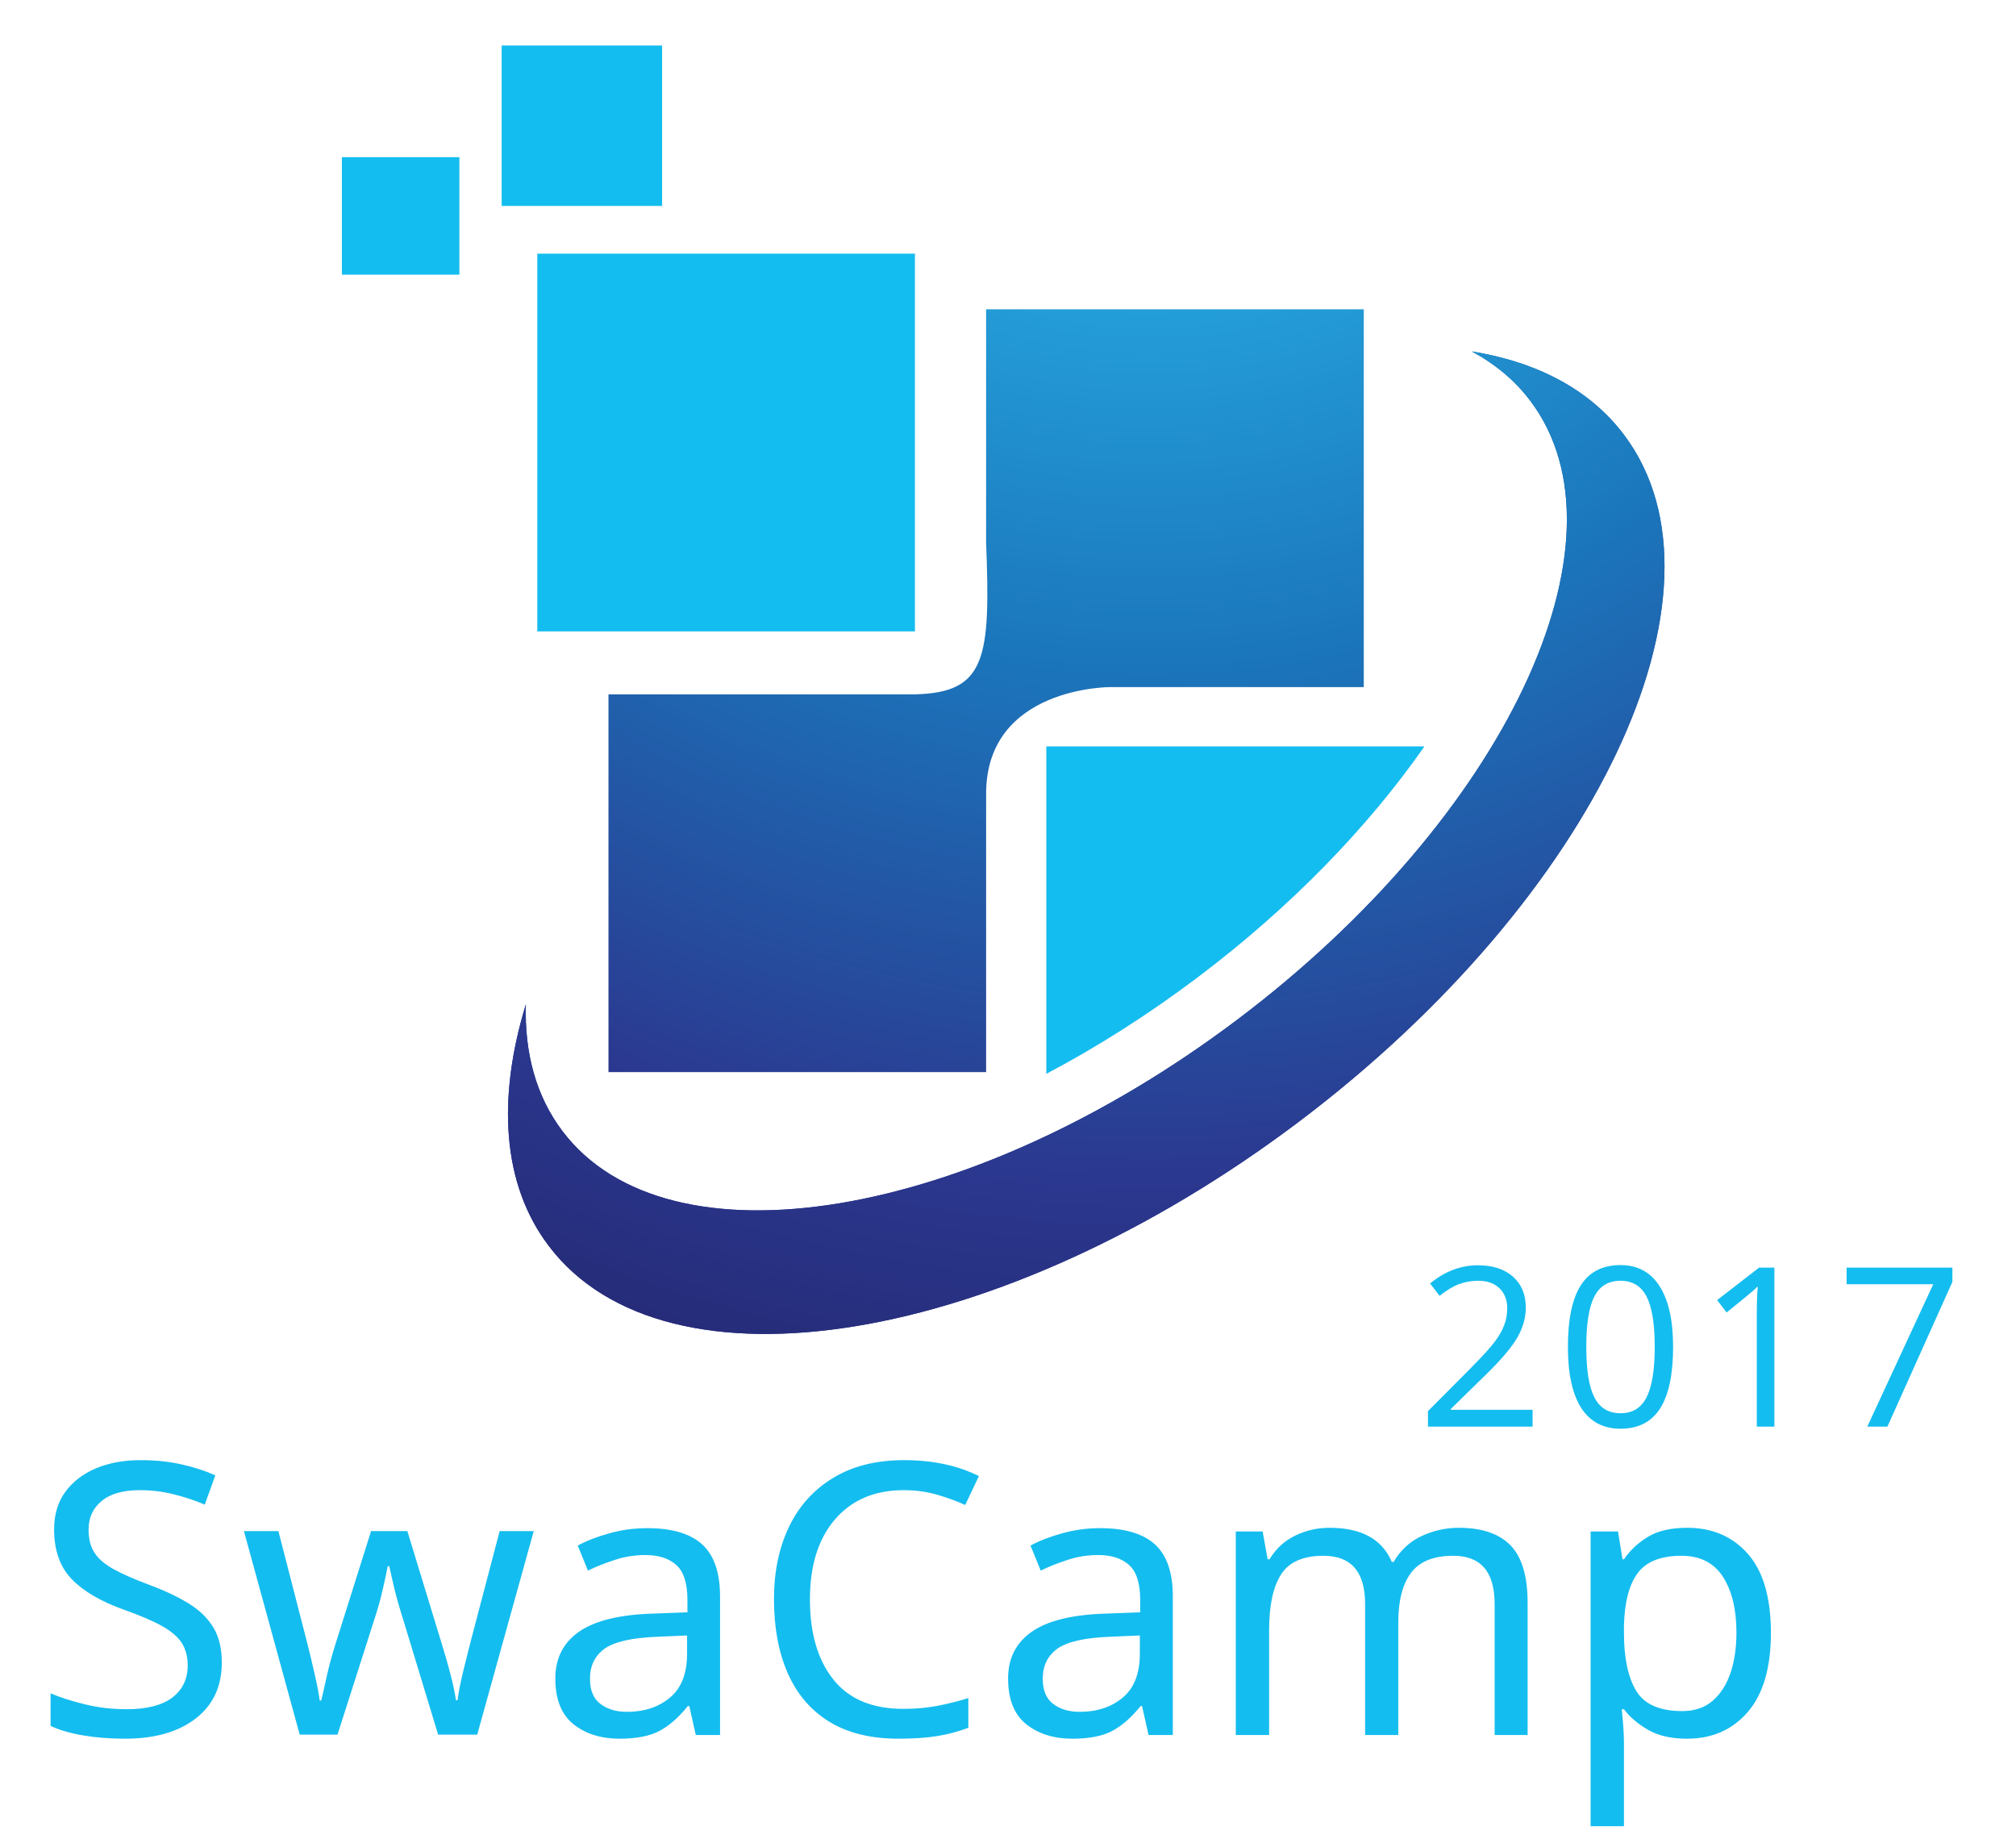
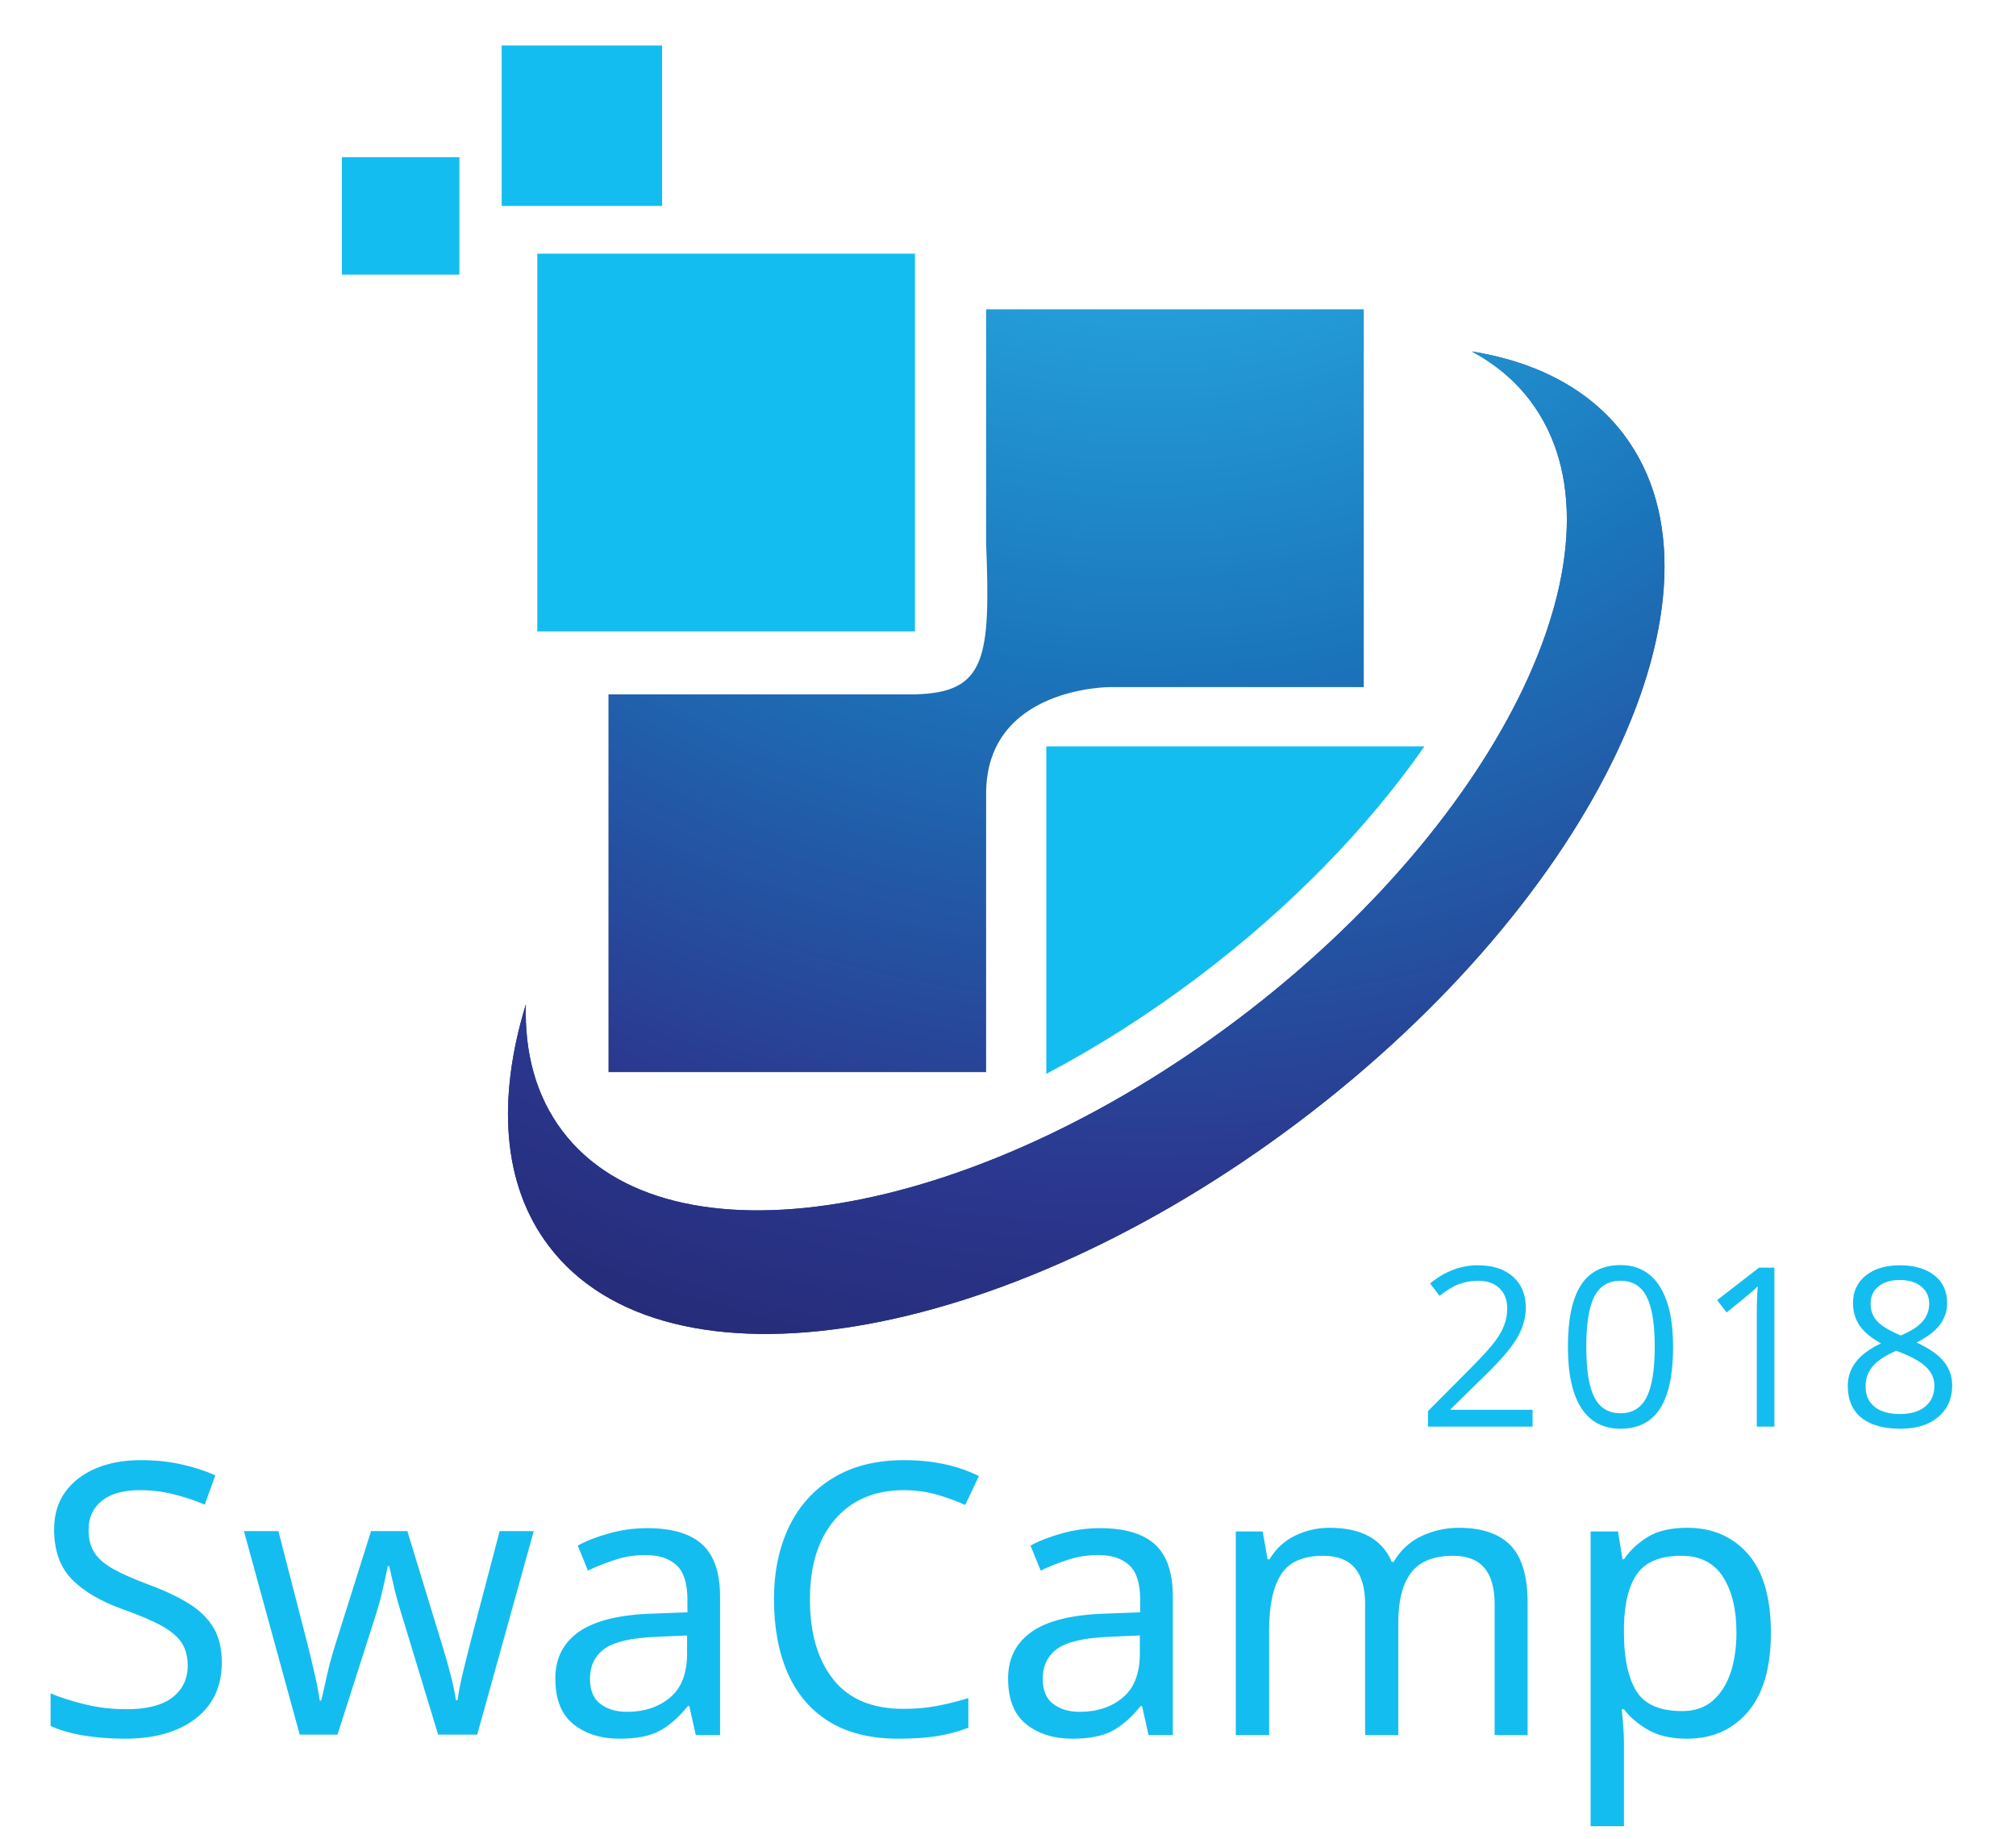
- <svg xmlns="http://www.w3.org/2000/svg" version="1.1" data-browser="Chrome[58.0]" preserveAspectRatio="xMidYMid meet" viewBox="0 0 170 155">
+ <svg xmlns="http://www.w3.org/2000/svg" version="1.1" data-browser="Chrome[58.0]" preserveAspectRatio="xMidYMid meet" viewBox="0 0 170 155" id="svg1053">
+   <defs id="defs1057" />
  <g id="logo__item--business" class="logo__item">
-     <g class="logo__item__inner" transform="translate(2.640625 146.2717) scale(1 1) rotate(0 0 0)">
-       <text dy="" dominant-baseline="auto" alignment-baseline="auto" font-family="'Montserrat-Bold'" font-size="32px" fill="#14BDEF" letter-spacing="0" font-weight="normal" font-style="normal">SwaCamp</text>
+     <g class="logo__item__inner" transform="translate(2.640625 146.2717) scale(1 1) rotate(0 0 0)" id="g967">
+       <text dy="" dominant-baseline="auto" alignment-baseline="auto" font-family="'Montserrat-Bold'" font-size="32px" fill="#14BDEF" letter-spacing="0" font-weight="normal" font-style="normal" id="text965">SwaCamp</text>
    </g>
  </g>
  <g id="logo__item--tagline_1" class="logo__item">
-     <g class="logo__item__inner" transform="translate(119.5 120.2717) scale(1.043597 1.043597) rotate(0 0 0)">
-       <text dy="" dominant-baseline="auto" alignment-baseline="auto" font-family="'OpenSans'" font-size="18px" fill="#14BDEF" letter-spacing="1" font-weight="normal" font-style="normal">2017</text>
+     <g class="logo__item__inner" transform="translate(119.5 120.2717) scale(1.043597 1.043597) rotate(0 0 0)" id="g972">
+       <text dominant-baseline="auto" alignment-baseline="auto" font-size="18px" letter-spacing="1" font-weight="normal" font-style="normal" id="text970" style="font-style:normal;font-weight:normal;font-size:18px;font-family:OpenSans;letter-spacing:1;dominant-baseline:auto;fill:#14bdef">2018</text>
    </g>
  </g>
  <g id="logo__item--logo_0" class="logo__item">
-     <g class="logo__item__inner" transform="translate(18.76291 -8.1) scale(1.317773 1.317773) rotate(0 0 0)">
-       <g>
-         <rect x="20.144" y="22.375" fill="#14BDEF" width="24.166" height="24.166" />
-         <rect x="17.863" y="9.058" fill="#14BDEF" width="10.266" height="10.263" />
-         <rect x="7.639" y="16.202" fill="#14BDEF" width="7.52" height="7.516" />
+     <g class="logo__item__inner" transform="translate(18.76291 -8.1) scale(1.317773 1.317773) rotate(0 0 0)" id="g1050">
+       <g id="g1048">
+         <rect x="20.144" y="22.375" fill="#14BDEF" width="24.166" height="24.166" id="rect975" />
+         <rect x="17.863" y="9.058" fill="#14BDEF" width="10.266" height="10.263" id="rect977" />
+         <rect x="7.639" y="16.202" fill="#14BDEF" width="7.52" height="7.516" id="rect979" />
        <radialGradient id="SVGID_1_" cx="59.261" cy="-5.741" r="167.579" gradientUnits="userSpaceOnUse">
-           <stop offset="0" style="stop-color:#00ADEE" />
-           <stop offset="0.002" style="stop-color:#01ADEE" />
-           <stop offset="0.053" style="stop-color:#15ABE6" />
-           <stop offset="0.103" style="stop-color:#22A9E2" />
-           <stop offset="0.151" style="stop-color:#26A9E0" />
-           <stop offset="0.327" style="stop-color:#1B75BB" />
-           <stop offset="0.521" style="stop-color:#2B388F" />
-           <stop offset="0.758" style="stop-color:#1C1651" />
-           <stop offset="1" style="stop-color:#120742" />
+           <stop offset="0" style="stop-color:#00ADEE" id="stop981" />
+           <stop offset="0.002" style="stop-color:#01ADEE" id="stop983" />
+           <stop offset="0.053" style="stop-color:#15ABE6" id="stop985" />
+           <stop offset="0.103" style="stop-color:#22A9E2" id="stop987" />
+           <stop offset="0.151" style="stop-color:#26A9E0" id="stop989" />
+           <stop offset="0.327" style="stop-color:#1B75BB" id="stop991" />
+           <stop offset="0.521" style="stop-color:#2B388F" id="stop993" />
+           <stop offset="0.758" style="stop-color:#1C1651" id="stop995" />
+           <stop offset="1" style="stop-color:#120742" id="stop997" />
        </radialGradient>
-         <path fill="url(#SVGID_1_)" d="M48.864,56.931v17.804H24.698V50.569h19.607c4.558-0.105,4.848-2.3,4.558-9.729V25.934H73.03v24.17   H56.815C56.815,50.104,48.864,50.073,48.864,56.931z" />
+         <path fill="url(#SVGID_1_)" d="M48.864,56.931v17.804H24.698V50.569h19.607c4.558-0.105,4.848-2.3,4.558-9.729V25.934H73.03v24.17   H56.815C56.815,50.104,48.864,50.073,48.864,56.931z" id="path1000" />
        <radialGradient id="SVGID_2_" cx="37.696" cy="-10.304" r="175.262" gradientUnits="userSpaceOnUse">
-           <stop offset="0" style="stop-color:#00ADEE" />
-           <stop offset="0.002" style="stop-color:#01ADEE" />
-           <stop offset="0.053" style="stop-color:#15ABE6" />
-           <stop offset="0.103" style="stop-color:#22A9E2" />
-           <stop offset="0.151" style="stop-color:#26A9E0" />
-           <stop offset="0.327" style="stop-color:#1B75BB" />
-           <stop offset="0.521" style="stop-color:#2B388F" />
-           <stop offset="0.758" style="stop-color:#1C1651" />
-           <stop offset="1" style="stop-color:#120742" />
+           <stop offset="0" style="stop-color:#00ADEE" id="stop1002" />
+           <stop offset="0.002" style="stop-color:#01ADEE" id="stop1004" />
+           <stop offset="0.053" style="stop-color:#15ABE6" id="stop1006" />
+           <stop offset="0.103" style="stop-color:#22A9E2" id="stop1008" />
+           <stop offset="0.151" style="stop-color:#26A9E0" id="stop1010" />
+           <stop offset="0.327" style="stop-color:#1B75BB" id="stop1012" />
+           <stop offset="0.521" style="stop-color:#2B388F" id="stop1014" />
+           <stop offset="0.758" style="stop-color:#1C1651" id="stop1016" />
+           <stop offset="1" style="stop-color:#120742" id="stop1018" />
        </radialGradient>
-         <path fill="url(#SVGID_2_)" d="M89.68,33.961c-2.19-2.905-5.577-4.66-9.743-5.333c1.491,0.8,2.761,1.849,3.753,3.167   c6.756,8.962-1.63,26.679-18.743,39.58c-17.104,12.893-36.453,16.083-43.205,7.121c-1.68-2.226-2.423-4.991-2.33-8.095   c-1.849,6.042-1.519,11.503,1.451,15.437c7.503,9.954,28.993,6.41,47.996-7.913C87.86,63.602,97.184,43.918,89.68,33.961z" />
+         <path fill="url(#SVGID_2_)" d="M89.68,33.961c-2.19-2.905-5.577-4.66-9.743-5.333c1.491,0.8,2.761,1.849,3.753,3.167   c6.756,8.962-1.63,26.679-18.743,39.58c-17.104,12.893-36.453,16.083-43.205,7.121c-1.68-2.226-2.423-4.991-2.33-8.095   c-1.849,6.042-1.519,11.503,1.451,15.437c7.503,9.954,28.993,6.41,47.996-7.913C87.86,63.602,97.184,43.918,89.68,33.961z" id="path1021" />
        <radialGradient id="SVGID_3_" cx="59.261" cy="-5.74" r="167.578" gradientUnits="userSpaceOnUse">
-           <stop offset="0" style="stop-color:#00ADEE" />
-           <stop offset="0.002" style="stop-color:#01ADEE" />
-           <stop offset="0.053" style="stop-color:#15ABE6" />
-           <stop offset="0.103" style="stop-color:#22A9E2" />
-           <stop offset="0.151" style="stop-color:#26A9E0" />
-           <stop offset="0.327" style="stop-color:#1B75BB" />
-           <stop offset="0.521" style="stop-color:#2B388F" />
-           <stop offset="0.758" style="stop-color:#1C1651" />
-           <stop offset="1" style="stop-color:#120742" />
+           <stop offset="0" style="stop-color:#00ADEE" id="stop1023" />
+           <stop offset="0.002" style="stop-color:#01ADEE" id="stop1025" />
+           <stop offset="0.053" style="stop-color:#15ABE6" id="stop1027" />
+           <stop offset="0.103" style="stop-color:#22A9E2" id="stop1029" />
+           <stop offset="0.151" style="stop-color:#26A9E0" id="stop1031" />
+           <stop offset="0.327" style="stop-color:#1B75BB" id="stop1033" />
+           <stop offset="0.521" style="stop-color:#2B388F" id="stop1035" />
+           <stop offset="0.758" style="stop-color:#1C1651" id="stop1037" />
+           <stop offset="1" style="stop-color:#120742" id="stop1039" />
        </radialGradient>
-         <path fill="url(#SVGID_3_)" d="M89.68,33.961c-2.19-2.905-5.577-4.66-9.743-5.333c1.491,0.8,2.761,1.849,3.753,3.167   c6.756,8.962-1.63,26.679-18.743,39.58c-17.104,12.893-36.453,16.083-43.205,7.121c-1.68-2.226-2.423-4.991-2.33-8.095   c-1.849,6.042-1.519,11.503,1.451,15.437c7.503,9.954,28.993,6.41,47.996-7.913C87.86,63.602,97.184,43.918,89.68,33.961z" />
-         <g>
-           <path fill="#14BDEF" d="M62.392,68.682c5.997-4.517,10.916-9.627,14.492-14.741v-0.041H52.716v20.948    C55.955,73.139,59.213,71.078,62.392,68.682z" />
+         <path fill="url(#SVGID_3_)" d="M89.68,33.961c-2.19-2.905-5.577-4.66-9.743-5.333c1.491,0.8,2.761,1.849,3.753,3.167   c6.756,8.962-1.63,26.679-18.743,39.58c-17.104,12.893-36.453,16.083-43.205,7.121c-1.68-2.226-2.423-4.991-2.33-8.095   c-1.849,6.042-1.519,11.503,1.451,15.437c7.503,9.954,28.993,6.41,47.996-7.913C87.86,63.602,97.184,43.918,89.68,33.961z" id="path1042" />
+         <g id="g1046">
+           <path fill="#14BDEF" d="M62.392,68.682c5.997-4.517,10.916-9.627,14.492-14.741v-0.041H52.716v20.948    C55.955,73.139,59.213,71.078,62.392,68.682z" id="path1044" />
        </g>
      </g>
    </g>
  </g>
</svg>
